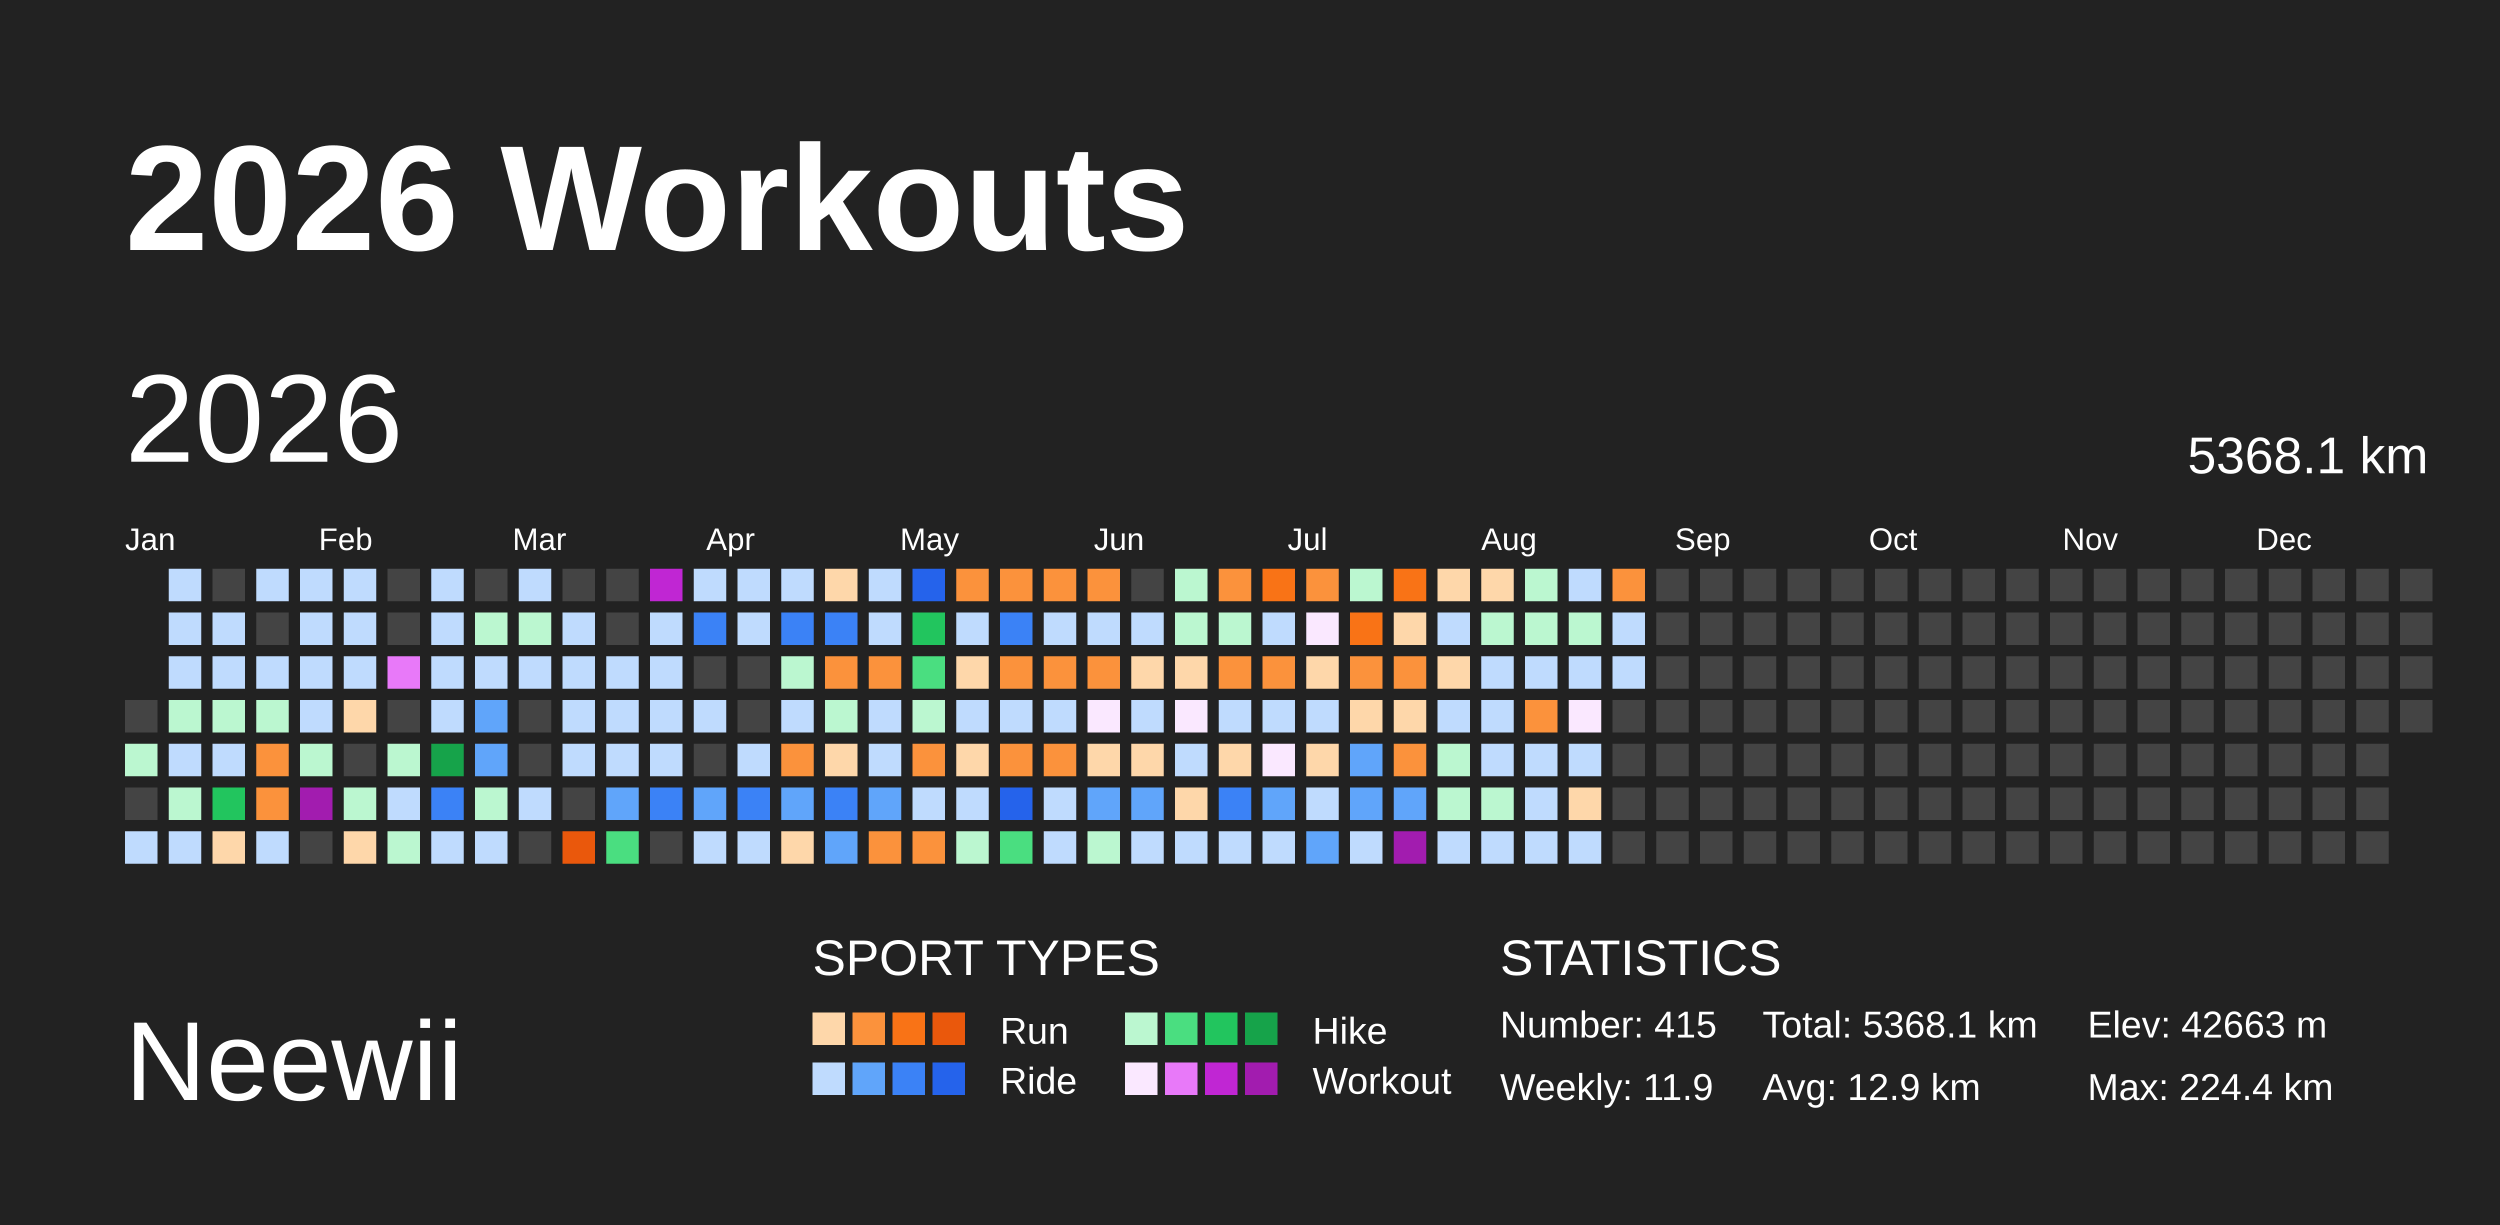
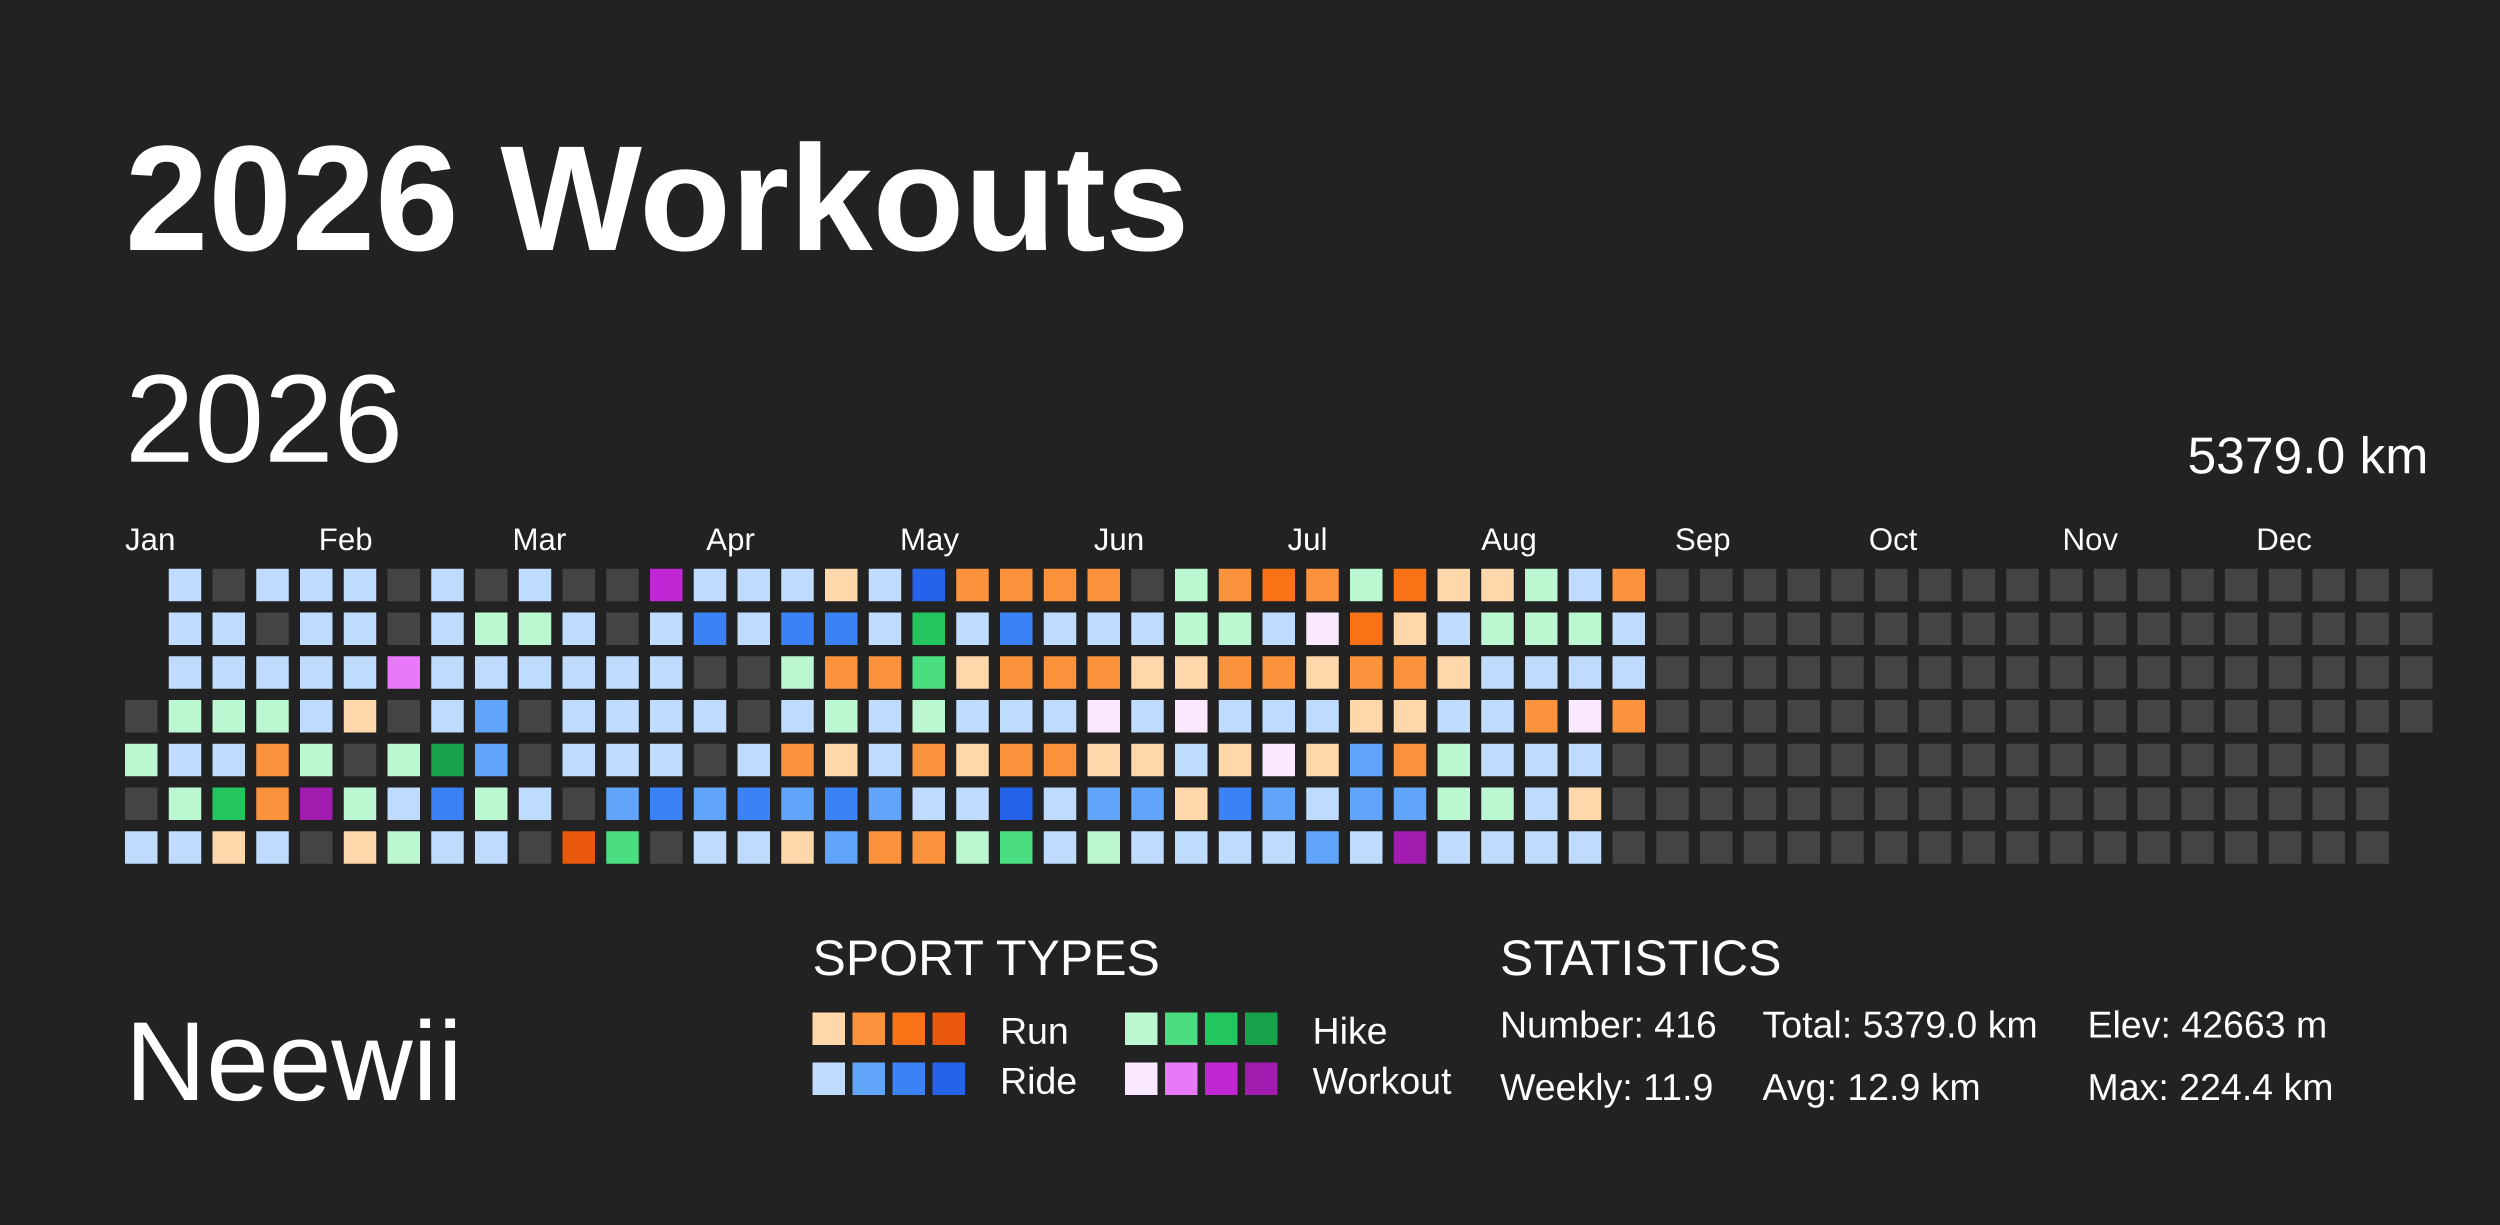
<svg xmlns="http://www.w3.org/2000/svg" baseProfile="full" height="98mm" version="1.1" viewBox="0,0,200,98" width="200mm">
  <defs />
  <rect fill="#222222" height="98" width="200" x="0" y="0" />
  <text fill="#FFFFFF" style="font-size:12px; font-family:Arial; font-weight:bold;" x="10" y="20">2026 Workouts</text>
  <text fill="#FFFFFF" style="font-size:9px; font-family:Arial" x="10" y="88">Neewii</text>
  <text fill="#FFFFFF" style="font-size:4px; font-family:Arial" x="65" y="78">SPORT TYPES</text>
  <rect fill="#fed7aa" height="2.6" width="2.6" x="65.0" y="81" />
  <rect fill="#fb923c" height="2.6" width="2.6" x="68.2" y="81" />
  <rect fill="#f97316" height="2.6" width="2.6" x="71.4" y="81" />
  <rect fill="#ea580c" height="2.6" width="2.6" x="74.6" y="81" />
  <text fill="#FFFFFF" style="font-size:3px; font-family:Arial" x="80" y="83.5">Run</text>
  <rect fill="#bbf7d0" height="2.6" width="2.6" x="90.0" y="81" />
  <rect fill="#4ade80" height="2.6" width="2.6" x="93.2" y="81" />
  <rect fill="#22c55e" height="2.6" width="2.6" x="96.4" y="81" />
  <rect fill="#16a34a" height="2.6" width="2.6" x="99.6" y="81" />
  <text fill="#FFFFFF" style="font-size:3px; font-family:Arial" x="105" y="83.5">Hike</text>
  <rect fill="#bfdbfe" height="2.6" width="2.6" x="65.0" y="85" />
  <rect fill="#60a5fa" height="2.6" width="2.6" x="68.2" y="85" />
  <rect fill="#3b82f6" height="2.6" width="2.6" x="71.4" y="85" />
  <rect fill="#2563eb" height="2.6" width="2.6" x="74.6" y="85" />
  <text fill="#FFFFFF" style="font-size:3px; font-family:Arial" x="80" y="87.5">Ride</text>
  <rect fill="#fae8ff" height="2.6" width="2.6" x="90.0" y="85" />
  <rect fill="#e879f9" height="2.6" width="2.6" x="93.2" y="85" />
  <rect fill="#c026d3" height="2.6" width="2.6" x="96.4" y="85" />
  <rect fill="#a21caf" height="2.6" width="2.6" x="99.6" y="85" />
  <text fill="#FFFFFF" style="font-size:3px; font-family:Arial" x="105" y="87.5">Workout</text>
  <text fill="#FFFFFF" style="font-size:4px; font-family:Arial" x="120" y="78">STATISTICS</text>
-   <text fill="#FFFFFF" style="font-size:3px; font-family:Arial" x="120" y="83">Number: 415</text>
+   <text fill="#FFFFFF" style="font-size:3px; font-family:Arial" x="120" y="83">Number: 416</text>
  <text fill="#FFFFFF" style="font-size:3px; font-family:Arial" x="120" y="88">Weekly: 11.9</text>
-   <text fill="#FFFFFF" style="font-size:3px; font-family:Arial" x="141" y="83">Total: 5368.1 km</text>
+   <text fill="#FFFFFF" style="font-size:3px; font-family:Arial" x="141" y="83">Total: 5379.0 km</text>
  <text fill="#FFFFFF" style="font-size:3px; font-family:Arial" x="141" y="88">Avg: 12.9 km</text>
  <text fill="#FFFFFF" style="font-size:3px; font-family:Arial" x="167" y="83">Elev: 42663 m</text>
  <text fill="#FFFFFF" style="font-size:3px; font-family:Arial" x="167" y="88">Max: 224.4 km</text>
  <text dominant-baseline="hanging" fill="#FFFFFF" style="font-size:10.0px; font-family:Arial;" x="10" y="30">2026</text>
-   <text dominant-baseline="hanging" fill="#FFFFFF" style="font-size:4.125px; font-family:Arial;" x="175" y="35">5368.1 km</text>
+   <text dominant-baseline="hanging" fill="#FFFFFF" style="font-size:4.125px; font-family:Arial;" x="175" y="35">5379.0 km</text>
  <text fill="#FFFFFF" style="font-size:2.5px; font-family:Arial" x="10.0" y="44">Jan</text>
  <text fill="#FFFFFF" style="font-size:2.5px; font-family:Arial" x="25.5" y="44">Feb</text>
  <text fill="#FFFFFF" style="font-size:2.5px; font-family:Arial" x="41.0" y="44">Mar</text>
  <text fill="#FFFFFF" style="font-size:2.5px; font-family:Arial" x="56.5" y="44">Apr</text>
  <text fill="#FFFFFF" style="font-size:2.5px; font-family:Arial" x="72.0" y="44">May</text>
  <text fill="#FFFFFF" style="font-size:2.5px; font-family:Arial" x="87.5" y="44">Jun</text>
  <text fill="#FFFFFF" style="font-size:2.5px; font-family:Arial" x="103.0" y="44">Jul</text>
  <text fill="#FFFFFF" style="font-size:2.5px; font-family:Arial" x="118.5" y="44">Aug</text>
  <text fill="#FFFFFF" style="font-size:2.5px; font-family:Arial" x="134.0" y="44">Sep</text>
  <text fill="#FFFFFF" style="font-size:2.5px; font-family:Arial" x="149.5" y="44">Oct</text>
  <text fill="#FFFFFF" style="font-size:2.5px; font-family:Arial" x="165.0" y="44">Nov</text>
  <text fill="#FFFFFF" style="font-size:2.5px; font-family:Arial" x="180.5" y="44">Dec</text>
  <rect fill="#444444" height="2.6" width="2.6" x="10.0" y="56.0" />
  <rect fill="#bbf7d0" height="2.6" width="2.6" x="10.0" y="59.5" />
  <rect fill="#444444" height="2.6" width="2.6" x="10.0" y="63.0" />
  <rect fill="#bfdbfe" height="2.6" width="2.6" x="10.0" y="66.5" />
  <rect fill="#bfdbfe" height="2.6" width="2.6" x="13.5" y="45.5" />
  <rect fill="#bfdbfe" height="2.6" width="2.6" x="13.5" y="49.0" />
  <rect fill="#bfdbfe" height="2.6" width="2.6" x="13.5" y="52.5" />
  <rect fill="#bbf7d0" height="2.6" width="2.6" x="13.5" y="56.0" />
  <rect fill="#bfdbfe" height="2.6" width="2.6" x="13.5" y="59.5" />
  <rect fill="#bbf7d0" height="2.6" width="2.6" x="13.5" y="63.0" />
  <rect fill="#bfdbfe" height="2.6" width="2.6" x="13.5" y="66.5" />
  <rect fill="#444444" height="2.6" width="2.6" x="17.0" y="45.5" />
  <rect fill="#bfdbfe" height="2.6" width="2.6" x="17.0" y="49.0" />
  <rect fill="#bfdbfe" height="2.6" width="2.6" x="17.0" y="52.5" />
  <rect fill="#bbf7d0" height="2.6" width="2.6" x="17.0" y="56.0" />
  <rect fill="#bfdbfe" height="2.6" width="2.6" x="17.0" y="59.5" />
  <rect fill="#22c55e" height="2.6" width="2.6" x="17.0" y="63.0" />
  <rect fill="#fed7aa" height="2.6" width="2.6" x="17.0" y="66.5" />
  <rect fill="#bfdbfe" height="2.6" width="2.6" x="20.5" y="45.5" />
  <rect fill="#444444" height="2.6" width="2.6" x="20.5" y="49.0" />
  <rect fill="#bfdbfe" height="2.6" width="2.6" x="20.5" y="52.5" />
  <rect fill="#bbf7d0" height="2.6" width="2.6" x="20.5" y="56.0" />
  <rect fill="#fb923c" height="2.6" width="2.6" x="20.5" y="59.5" />
  <rect fill="#fb923c" height="2.6" width="2.6" x="20.5" y="63.0" />
  <rect fill="#bfdbfe" height="2.6" width="2.6" x="20.5" y="66.5" />
  <rect fill="#bfdbfe" height="2.6" width="2.6" x="24.0" y="45.5" />
  <rect fill="#bfdbfe" height="2.6" width="2.6" x="24.0" y="49.0" />
  <rect fill="#bfdbfe" height="2.6" width="2.6" x="24.0" y="52.5" />
  <rect fill="#bfdbfe" height="2.6" width="2.6" x="24.0" y="56.0" />
  <rect fill="#bbf7d0" height="2.6" width="2.6" x="24.0" y="59.5" />
  <rect fill="#a21caf" height="2.6" width="2.6" x="24.0" y="63.0" />
  <rect fill="#444444" height="2.6" width="2.6" x="24.0" y="66.5" />
  <rect fill="#bfdbfe" height="2.6" width="2.6" x="27.5" y="45.5" />
  <rect fill="#bfdbfe" height="2.6" width="2.6" x="27.5" y="49.0" />
  <rect fill="#bfdbfe" height="2.6" width="2.6" x="27.5" y="52.5" />
  <rect fill="#fed7aa" height="2.6" width="2.6" x="27.5" y="56.0" />
  <rect fill="#444444" height="2.6" width="2.6" x="27.5" y="59.5" />
  <rect fill="#bbf7d0" height="2.6" width="2.6" x="27.5" y="63.0" />
  <rect fill="#fed7aa" height="2.6" width="2.6" x="27.5" y="66.5" />
  <rect fill="#444444" height="2.6" width="2.6" x="31.0" y="45.5" />
  <rect fill="#444444" height="2.6" width="2.6" x="31.0" y="49.0" />
  <rect fill="#e879f9" height="2.6" width="2.6" x="31.0" y="52.5" />
  <rect fill="#444444" height="2.6" width="2.6" x="31.0" y="56.0" />
  <rect fill="#bbf7d0" height="2.6" width="2.6" x="31.0" y="59.5" />
  <rect fill="#bfdbfe" height="2.6" width="2.6" x="31.0" y="63.0" />
  <rect fill="#bbf7d0" height="2.6" width="2.6" x="31.0" y="66.5" />
  <rect fill="#bfdbfe" height="2.6" width="2.6" x="34.5" y="45.5" />
  <rect fill="#bfdbfe" height="2.6" width="2.6" x="34.5" y="49.0" />
  <rect fill="#bfdbfe" height="2.6" width="2.6" x="34.5" y="52.5" />
  <rect fill="#bfdbfe" height="2.6" width="2.6" x="34.5" y="56.0" />
  <rect fill="#16a34a" height="2.6" width="2.6" x="34.5" y="59.5" />
  <rect fill="#3b82f6" height="2.6" width="2.6" x="34.5" y="63.0" />
  <rect fill="#bfdbfe" height="2.6" width="2.6" x="34.5" y="66.5" />
  <rect fill="#444444" height="2.6" width="2.6" x="38.0" y="45.5" />
  <rect fill="#bbf7d0" height="2.6" width="2.6" x="38.0" y="49.0" />
  <rect fill="#bfdbfe" height="2.6" width="2.6" x="38.0" y="52.5" />
  <rect fill="#60a5fa" height="2.6" width="2.6" x="38.0" y="56.0" />
  <rect fill="#60a5fa" height="2.6" width="2.6" x="38.0" y="59.5" />
  <rect fill="#bbf7d0" height="2.6" width="2.6" x="38.0" y="63.0" />
  <rect fill="#bfdbfe" height="2.6" width="2.6" x="38.0" y="66.5" />
  <rect fill="#bfdbfe" height="2.6" width="2.6" x="41.5" y="45.5" />
  <rect fill="#bbf7d0" height="2.6" width="2.6" x="41.5" y="49.0" />
  <rect fill="#bfdbfe" height="2.6" width="2.6" x="41.5" y="52.5" />
  <rect fill="#444444" height="2.6" width="2.6" x="41.5" y="56.0" />
  <rect fill="#444444" height="2.6" width="2.6" x="41.5" y="59.5" />
  <rect fill="#bfdbfe" height="2.6" width="2.6" x="41.5" y="63.0" />
  <rect fill="#444444" height="2.6" width="2.6" x="41.5" y="66.5" />
  <rect fill="#444444" height="2.6" width="2.6" x="45.0" y="45.5" />
  <rect fill="#bfdbfe" height="2.6" width="2.6" x="45.0" y="49.0" />
  <rect fill="#bfdbfe" height="2.6" width="2.6" x="45.0" y="52.5" />
  <rect fill="#bfdbfe" height="2.6" width="2.6" x="45.0" y="56.0" />
  <rect fill="#bfdbfe" height="2.6" width="2.6" x="45.0" y="59.5" />
  <rect fill="#444444" height="2.6" width="2.6" x="45.0" y="63.0" />
  <rect fill="#ea580c" height="2.6" width="2.6" x="45.0" y="66.5" />
  <rect fill="#444444" height="2.6" width="2.6" x="48.5" y="45.5" />
  <rect fill="#444444" height="2.6" width="2.6" x="48.5" y="49.0" />
  <rect fill="#bfdbfe" height="2.6" width="2.6" x="48.5" y="52.5" />
  <rect fill="#bfdbfe" height="2.6" width="2.6" x="48.5" y="56.0" />
  <rect fill="#bfdbfe" height="2.6" width="2.6" x="48.5" y="59.5" />
  <rect fill="#60a5fa" height="2.6" width="2.6" x="48.5" y="63.0" />
  <rect fill="#4ade80" height="2.6" width="2.6" x="48.5" y="66.5" />
  <rect fill="#c026d3" height="2.6" width="2.6" x="52.0" y="45.5" />
  <rect fill="#bfdbfe" height="2.6" width="2.6" x="52.0" y="49.0" />
  <rect fill="#bfdbfe" height="2.6" width="2.6" x="52.0" y="52.5" />
  <rect fill="#bfdbfe" height="2.6" width="2.6" x="52.0" y="56.0" />
  <rect fill="#bfdbfe" height="2.6" width="2.6" x="52.0" y="59.5" />
  <rect fill="#3b82f6" height="2.6" width="2.6" x="52.0" y="63.0" />
  <rect fill="#444444" height="2.6" width="2.6" x="52.0" y="66.5" />
  <rect fill="#bfdbfe" height="2.6" width="2.6" x="55.5" y="45.5" />
  <rect fill="#3b82f6" height="2.6" width="2.6" x="55.5" y="49.0" />
  <rect fill="#444444" height="2.6" width="2.6" x="55.5" y="52.5" />
  <rect fill="#bfdbfe" height="2.6" width="2.6" x="55.5" y="56.0" />
  <rect fill="#444444" height="2.6" width="2.6" x="55.5" y="59.5" />
  <rect fill="#60a5fa" height="2.6" width="2.6" x="55.5" y="63.0" />
  <rect fill="#bfdbfe" height="2.6" width="2.6" x="55.5" y="66.5" />
  <rect fill="#bfdbfe" height="2.6" width="2.6" x="59.0" y="45.5" />
  <rect fill="#bfdbfe" height="2.6" width="2.6" x="59.0" y="49.0" />
  <rect fill="#444444" height="2.6" width="2.6" x="59.0" y="52.5" />
  <rect fill="#444444" height="2.6" width="2.6" x="59.0" y="56.0" />
  <rect fill="#bfdbfe" height="2.6" width="2.6" x="59.0" y="59.5" />
  <rect fill="#3b82f6" height="2.6" width="2.6" x="59.0" y="63.0" />
  <rect fill="#bfdbfe" height="2.6" width="2.6" x="59.0" y="66.5" />
  <rect fill="#bfdbfe" height="2.6" width="2.6" x="62.5" y="45.5" />
  <rect fill="#3b82f6" height="2.6" width="2.6" x="62.5" y="49.0" />
  <rect fill="#bbf7d0" height="2.6" width="2.6" x="62.5" y="52.5" />
  <rect fill="#bfdbfe" height="2.6" width="2.6" x="62.5" y="56.0" />
  <rect fill="#fb923c" height="2.6" width="2.6" x="62.5" y="59.5" />
  <rect fill="#60a5fa" height="2.6" width="2.6" x="62.5" y="63.0" />
  <rect fill="#fed7aa" height="2.6" width="2.6" x="62.5" y="66.5" />
  <rect fill="#fed7aa" height="2.6" width="2.6" x="66.0" y="45.5" />
  <rect fill="#3b82f6" height="2.6" width="2.6" x="66.0" y="49.0" />
  <rect fill="#fb923c" height="2.6" width="2.6" x="66.0" y="52.5" />
  <rect fill="#bbf7d0" height="2.6" width="2.6" x="66.0" y="56.0" />
  <rect fill="#fed7aa" height="2.6" width="2.6" x="66.0" y="59.5" />
  <rect fill="#3b82f6" height="2.6" width="2.6" x="66.0" y="63.0" />
  <rect fill="#60a5fa" height="2.6" width="2.6" x="66.0" y="66.5" />
  <rect fill="#bfdbfe" height="2.6" width="2.6" x="69.5" y="45.5" />
  <rect fill="#bfdbfe" height="2.6" width="2.6" x="69.5" y="49.0" />
  <rect fill="#fb923c" height="2.6" width="2.6" x="69.5" y="52.5" />
  <rect fill="#bfdbfe" height="2.6" width="2.6" x="69.5" y="56.0" />
  <rect fill="#bfdbfe" height="2.6" width="2.6" x="69.5" y="59.5" />
  <rect fill="#60a5fa" height="2.6" width="2.6" x="69.5" y="63.0" />
  <rect fill="#fb923c" height="2.6" width="2.6" x="69.5" y="66.5" />
  <rect fill="#2563eb" height="2.6" width="2.6" x="73.0" y="45.5" />
  <rect fill="#22c55e" height="2.6" width="2.6" x="73.0" y="49.0" />
  <rect fill="#4ade80" height="2.6" width="2.6" x="73.0" y="52.5" />
  <rect fill="#bbf7d0" height="2.6" width="2.6" x="73.0" y="56.0" />
  <rect fill="#fb923c" height="2.6" width="2.6" x="73.0" y="59.5" />
  <rect fill="#bfdbfe" height="2.6" width="2.6" x="73.0" y="63.0" />
  <rect fill="#fb923c" height="2.6" width="2.6" x="73.0" y="66.5" />
  <rect fill="#fb923c" height="2.6" width="2.6" x="76.5" y="45.5" />
  <rect fill="#bfdbfe" height="2.6" width="2.6" x="76.5" y="49.0" />
  <rect fill="#fed7aa" height="2.6" width="2.6" x="76.5" y="52.5" />
  <rect fill="#bfdbfe" height="2.6" width="2.6" x="76.5" y="56.0" />
  <rect fill="#fed7aa" height="2.6" width="2.6" x="76.5" y="59.5" />
  <rect fill="#bfdbfe" height="2.6" width="2.6" x="76.5" y="63.0" />
  <rect fill="#bbf7d0" height="2.6" width="2.6" x="76.5" y="66.5" />
  <rect fill="#fb923c" height="2.6" width="2.6" x="80.0" y="45.5" />
  <rect fill="#3b82f6" height="2.6" width="2.6" x="80.0" y="49.0" />
  <rect fill="#fb923c" height="2.6" width="2.6" x="80.0" y="52.5" />
  <rect fill="#bfdbfe" height="2.6" width="2.6" x="80.0" y="56.0" />
  <rect fill="#fb923c" height="2.6" width="2.6" x="80.0" y="59.5" />
  <rect fill="#2563eb" height="2.6" width="2.6" x="80.0" y="63.0" />
  <rect fill="#4ade80" height="2.6" width="2.6" x="80.0" y="66.5" />
  <rect fill="#fb923c" height="2.6" width="2.6" x="83.5" y="45.5" />
  <rect fill="#bfdbfe" height="2.6" width="2.6" x="83.5" y="49.0" />
  <rect fill="#fb923c" height="2.6" width="2.6" x="83.5" y="52.5" />
  <rect fill="#bfdbfe" height="2.6" width="2.6" x="83.5" y="56.0" />
  <rect fill="#fb923c" height="2.6" width="2.6" x="83.5" y="59.5" />
  <rect fill="#bfdbfe" height="2.6" width="2.6" x="83.5" y="63.0" />
  <rect fill="#bfdbfe" height="2.6" width="2.6" x="83.5" y="66.5" />
  <rect fill="#fb923c" height="2.6" width="2.6" x="87.0" y="45.5" />
  <rect fill="#bfdbfe" height="2.6" width="2.6" x="87.0" y="49.0" />
  <rect fill="#fb923c" height="2.6" width="2.6" x="87.0" y="52.5" />
  <rect fill="#fae8ff" height="2.6" width="2.6" x="87.0" y="56.0" />
  <rect fill="#fed7aa" height="2.6" width="2.6" x="87.0" y="59.5" />
  <rect fill="#60a5fa" height="2.6" width="2.6" x="87.0" y="63.0" />
  <rect fill="#bbf7d0" height="2.6" width="2.6" x="87.0" y="66.5" />
  <rect fill="#444444" height="2.6" width="2.6" x="90.5" y="45.5" />
  <rect fill="#bfdbfe" height="2.6" width="2.6" x="90.5" y="49.0" />
  <rect fill="#fed7aa" height="2.6" width="2.6" x="90.5" y="52.5" />
  <rect fill="#bfdbfe" height="2.6" width="2.6" x="90.5" y="56.0" />
  <rect fill="#fed7aa" height="2.6" width="2.6" x="90.5" y="59.5" />
  <rect fill="#60a5fa" height="2.6" width="2.6" x="90.5" y="63.0" />
  <rect fill="#bfdbfe" height="2.6" width="2.6" x="90.5" y="66.5" />
  <rect fill="#bbf7d0" height="2.6" width="2.6" x="94.0" y="45.5" />
  <rect fill="#bbf7d0" height="2.6" width="2.6" x="94.0" y="49.0" />
  <rect fill="#fed7aa" height="2.6" width="2.6" x="94.0" y="52.5" />
  <rect fill="#fae8ff" height="2.6" width="2.6" x="94.0" y="56.0" />
  <rect fill="#bfdbfe" height="2.6" width="2.6" x="94.0" y="59.5" />
  <rect fill="#fed7aa" height="2.6" width="2.6" x="94.0" y="63.0" />
  <rect fill="#bfdbfe" height="2.6" width="2.6" x="94.0" y="66.5" />
  <rect fill="#fb923c" height="2.6" width="2.6" x="97.5" y="45.5" />
  <rect fill="#bbf7d0" height="2.6" width="2.6" x="97.5" y="49.0" />
  <rect fill="#fb923c" height="2.6" width="2.6" x="97.5" y="52.5" />
  <rect fill="#bfdbfe" height="2.6" width="2.6" x="97.5" y="56.0" />
  <rect fill="#fed7aa" height="2.6" width="2.6" x="97.5" y="59.5" />
  <rect fill="#3b82f6" height="2.6" width="2.6" x="97.5" y="63.0" />
  <rect fill="#bfdbfe" height="2.6" width="2.6" x="97.5" y="66.5" />
  <rect fill="#f97316" height="2.6" width="2.6" x="101.0" y="45.5" />
  <rect fill="#bfdbfe" height="2.6" width="2.6" x="101.0" y="49.0" />
  <rect fill="#fb923c" height="2.6" width="2.6" x="101.0" y="52.5" />
  <rect fill="#bfdbfe" height="2.6" width="2.6" x="101.0" y="56.0" />
  <rect fill="#fae8ff" height="2.6" width="2.6" x="101.0" y="59.5" />
  <rect fill="#60a5fa" height="2.6" width="2.6" x="101.0" y="63.0" />
  <rect fill="#bfdbfe" height="2.6" width="2.6" x="101.0" y="66.5" />
  <rect fill="#fb923c" height="2.6" width="2.6" x="104.5" y="45.5" />
  <rect fill="#fae8ff" height="2.6" width="2.6" x="104.5" y="49.0" />
  <rect fill="#fed7aa" height="2.6" width="2.6" x="104.5" y="52.5" />
  <rect fill="#bfdbfe" height="2.6" width="2.6" x="104.5" y="56.0" />
  <rect fill="#fed7aa" height="2.6" width="2.6" x="104.5" y="59.5" />
  <rect fill="#bfdbfe" height="2.6" width="2.6" x="104.5" y="63.0" />
  <rect fill="#60a5fa" height="2.6" width="2.6" x="104.5" y="66.5" />
  <rect fill="#bbf7d0" height="2.6" width="2.6" x="108.0" y="45.5" />
  <rect fill="#f97316" height="2.6" width="2.6" x="108.0" y="49.0" />
  <rect fill="#fb923c" height="2.6" width="2.6" x="108.0" y="52.5" />
  <rect fill="#fed7aa" height="2.6" width="2.6" x="108.0" y="56.0" />
  <rect fill="#60a5fa" height="2.6" width="2.6" x="108.0" y="59.5" />
  <rect fill="#60a5fa" height="2.6" width="2.6" x="108.0" y="63.0" />
  <rect fill="#bfdbfe" height="2.6" width="2.6" x="108.0" y="66.5" />
  <rect fill="#f97316" height="2.6" width="2.6" x="111.5" y="45.5" />
  <rect fill="#fed7aa" height="2.6" width="2.6" x="111.5" y="49.0" />
  <rect fill="#fb923c" height="2.6" width="2.6" x="111.5" y="52.5" />
  <rect fill="#fed7aa" height="2.6" width="2.6" x="111.5" y="56.0" />
  <rect fill="#fb923c" height="2.6" width="2.6" x="111.5" y="59.5" />
  <rect fill="#60a5fa" height="2.6" width="2.6" x="111.5" y="63.0" />
  <rect fill="#a21caf" height="2.6" width="2.6" x="111.5" y="66.5" />
  <rect fill="#fed7aa" height="2.6" width="2.6" x="115.0" y="45.5" />
  <rect fill="#bfdbfe" height="2.6" width="2.6" x="115.0" y="49.0" />
  <rect fill="#fed7aa" height="2.6" width="2.6" x="115.0" y="52.5" />
  <rect fill="#bfdbfe" height="2.6" width="2.6" x="115.0" y="56.0" />
  <rect fill="#bbf7d0" height="2.6" width="2.6" x="115.0" y="59.5" />
  <rect fill="#bbf7d0" height="2.6" width="2.6" x="115.0" y="63.0" />
  <rect fill="#bfdbfe" height="2.6" width="2.6" x="115.0" y="66.5" />
  <rect fill="#fed7aa" height="2.6" width="2.6" x="118.5" y="45.5" />
  <rect fill="#bbf7d0" height="2.6" width="2.6" x="118.5" y="49.0" />
  <rect fill="#bfdbfe" height="2.6" width="2.6" x="118.5" y="52.5" />
  <rect fill="#bfdbfe" height="2.6" width="2.6" x="118.5" y="56.0" />
  <rect fill="#bfdbfe" height="2.6" width="2.6" x="118.5" y="59.5" />
  <rect fill="#bbf7d0" height="2.6" width="2.6" x="118.5" y="63.0" />
  <rect fill="#bfdbfe" height="2.6" width="2.6" x="118.5" y="66.5" />
  <rect fill="#bbf7d0" height="2.6" width="2.6" x="122.0" y="45.5" />
  <rect fill="#bbf7d0" height="2.6" width="2.6" x="122.0" y="49.0" />
  <rect fill="#bfdbfe" height="2.6" width="2.6" x="122.0" y="52.5" />
  <rect fill="#fb923c" height="2.6" width="2.6" x="122.0" y="56.0" />
  <rect fill="#bfdbfe" height="2.6" width="2.6" x="122.0" y="59.5" />
  <rect fill="#bfdbfe" height="2.6" width="2.6" x="122.0" y="63.0" />
  <rect fill="#bfdbfe" height="2.6" width="2.6" x="122.0" y="66.5" />
  <rect fill="#bfdbfe" height="2.6" width="2.6" x="125.5" y="45.5" />
  <rect fill="#bbf7d0" height="2.6" width="2.6" x="125.5" y="49.0" />
  <rect fill="#bfdbfe" height="2.6" width="2.6" x="125.5" y="52.5" />
  <rect fill="#fae8ff" height="2.6" width="2.6" x="125.5" y="56.0" />
  <rect fill="#bfdbfe" height="2.6" width="2.6" x="125.5" y="59.5" />
  <rect fill="#fed7aa" height="2.6" width="2.6" x="125.5" y="63.0" />
  <rect fill="#bfdbfe" height="2.6" width="2.6" x="125.5" y="66.5" />
  <rect fill="#fb923c" height="2.6" width="2.6" x="129.0" y="45.5" />
  <rect fill="#bfdbfe" height="2.6" width="2.6" x="129.0" y="49.0" />
  <rect fill="#bfdbfe" height="2.6" width="2.6" x="129.0" y="52.5" />
-   <rect fill="#444444" height="2.6" width="2.6" x="129.0" y="56.0" />
+   <rect fill="#fb923c" height="2.6" width="2.6" x="129.0" y="56.0" />
  <rect fill="#444444" height="2.6" width="2.6" x="129.0" y="59.5" />
  <rect fill="#444444" height="2.6" width="2.6" x="129.0" y="63.0" />
  <rect fill="#444444" height="2.6" width="2.6" x="129.0" y="66.5" />
  <rect fill="#444444" height="2.6" width="2.6" x="132.5" y="45.5" />
  <rect fill="#444444" height="2.6" width="2.6" x="132.5" y="49.0" />
  <rect fill="#444444" height="2.6" width="2.6" x="132.5" y="52.5" />
  <rect fill="#444444" height="2.6" width="2.6" x="132.5" y="56.0" />
  <rect fill="#444444" height="2.6" width="2.6" x="132.5" y="59.5" />
  <rect fill="#444444" height="2.6" width="2.6" x="132.5" y="63.0" />
  <rect fill="#444444" height="2.6" width="2.6" x="132.5" y="66.5" />
  <rect fill="#444444" height="2.6" width="2.6" x="136.0" y="45.5" />
  <rect fill="#444444" height="2.6" width="2.6" x="136.0" y="49.0" />
  <rect fill="#444444" height="2.6" width="2.6" x="136.0" y="52.5" />
  <rect fill="#444444" height="2.6" width="2.6" x="136.0" y="56.0" />
  <rect fill="#444444" height="2.6" width="2.6" x="136.0" y="59.5" />
  <rect fill="#444444" height="2.6" width="2.6" x="136.0" y="63.0" />
  <rect fill="#444444" height="2.6" width="2.6" x="136.0" y="66.5" />
  <rect fill="#444444" height="2.6" width="2.6" x="139.5" y="45.5" />
  <rect fill="#444444" height="2.6" width="2.6" x="139.5" y="49.0" />
  <rect fill="#444444" height="2.6" width="2.6" x="139.5" y="52.5" />
  <rect fill="#444444" height="2.6" width="2.6" x="139.5" y="56.0" />
  <rect fill="#444444" height="2.6" width="2.6" x="139.5" y="59.5" />
  <rect fill="#444444" height="2.6" width="2.6" x="139.5" y="63.0" />
  <rect fill="#444444" height="2.6" width="2.6" x="139.5" y="66.5" />
  <rect fill="#444444" height="2.6" width="2.6" x="143.0" y="45.5" />
  <rect fill="#444444" height="2.6" width="2.6" x="143.0" y="49.0" />
  <rect fill="#444444" height="2.6" width="2.6" x="143.0" y="52.5" />
  <rect fill="#444444" height="2.6" width="2.6" x="143.0" y="56.0" />
  <rect fill="#444444" height="2.6" width="2.6" x="143.0" y="59.5" />
  <rect fill="#444444" height="2.6" width="2.6" x="143.0" y="63.0" />
  <rect fill="#444444" height="2.6" width="2.6" x="143.0" y="66.5" />
  <rect fill="#444444" height="2.6" width="2.6" x="146.5" y="45.5" />
  <rect fill="#444444" height="2.6" width="2.6" x="146.5" y="49.0" />
  <rect fill="#444444" height="2.6" width="2.6" x="146.5" y="52.5" />
  <rect fill="#444444" height="2.6" width="2.6" x="146.5" y="56.0" />
  <rect fill="#444444" height="2.6" width="2.6" x="146.5" y="59.5" />
  <rect fill="#444444" height="2.6" width="2.6" x="146.5" y="63.0" />
  <rect fill="#444444" height="2.6" width="2.6" x="146.5" y="66.5" />
  <rect fill="#444444" height="2.6" width="2.6" x="150.0" y="45.5" />
  <rect fill="#444444" height="2.6" width="2.6" x="150.0" y="49.0" />
  <rect fill="#444444" height="2.6" width="2.6" x="150.0" y="52.5" />
  <rect fill="#444444" height="2.6" width="2.6" x="150.0" y="56.0" />
  <rect fill="#444444" height="2.6" width="2.6" x="150.0" y="59.5" />
  <rect fill="#444444" height="2.6" width="2.6" x="150.0" y="63.0" />
  <rect fill="#444444" height="2.6" width="2.6" x="150.0" y="66.5" />
  <rect fill="#444444" height="2.6" width="2.6" x="153.5" y="45.5" />
  <rect fill="#444444" height="2.6" width="2.6" x="153.5" y="49.0" />
  <rect fill="#444444" height="2.6" width="2.6" x="153.5" y="52.5" />
  <rect fill="#444444" height="2.6" width="2.6" x="153.5" y="56.0" />
  <rect fill="#444444" height="2.6" width="2.6" x="153.5" y="59.5" />
  <rect fill="#444444" height="2.6" width="2.6" x="153.5" y="63.0" />
  <rect fill="#444444" height="2.6" width="2.6" x="153.5" y="66.5" />
  <rect fill="#444444" height="2.6" width="2.6" x="157.0" y="45.5" />
  <rect fill="#444444" height="2.6" width="2.6" x="157.0" y="49.0" />
  <rect fill="#444444" height="2.6" width="2.6" x="157.0" y="52.5" />
  <rect fill="#444444" height="2.6" width="2.6" x="157.0" y="56.0" />
  <rect fill="#444444" height="2.6" width="2.6" x="157.0" y="59.5" />
  <rect fill="#444444" height="2.6" width="2.6" x="157.0" y="63.0" />
  <rect fill="#444444" height="2.6" width="2.6" x="157.0" y="66.5" />
  <rect fill="#444444" height="2.6" width="2.6" x="160.5" y="45.5" />
  <rect fill="#444444" height="2.6" width="2.6" x="160.5" y="49.0" />
  <rect fill="#444444" height="2.6" width="2.6" x="160.5" y="52.5" />
  <rect fill="#444444" height="2.6" width="2.6" x="160.5" y="56.0" />
  <rect fill="#444444" height="2.6" width="2.6" x="160.5" y="59.5" />
  <rect fill="#444444" height="2.6" width="2.6" x="160.5" y="63.0" />
  <rect fill="#444444" height="2.6" width="2.6" x="160.5" y="66.5" />
  <rect fill="#444444" height="2.6" width="2.6" x="164.0" y="45.5" />
  <rect fill="#444444" height="2.6" width="2.6" x="164.0" y="49.0" />
  <rect fill="#444444" height="2.6" width="2.6" x="164.0" y="52.5" />
  <rect fill="#444444" height="2.6" width="2.6" x="164.0" y="56.0" />
  <rect fill="#444444" height="2.6" width="2.6" x="164.0" y="59.5" />
  <rect fill="#444444" height="2.6" width="2.6" x="164.0" y="63.0" />
  <rect fill="#444444" height="2.6" width="2.6" x="164.0" y="66.5" />
  <rect fill="#444444" height="2.6" width="2.6" x="167.5" y="45.5" />
  <rect fill="#444444" height="2.6" width="2.6" x="167.5" y="49.0" />
  <rect fill="#444444" height="2.6" width="2.6" x="167.5" y="52.5" />
  <rect fill="#444444" height="2.6" width="2.6" x="167.5" y="56.0" />
  <rect fill="#444444" height="2.6" width="2.6" x="167.5" y="59.5" />
  <rect fill="#444444" height="2.6" width="2.6" x="167.5" y="63.0" />
  <rect fill="#444444" height="2.6" width="2.6" x="167.5" y="66.5" />
  <rect fill="#444444" height="2.6" width="2.6" x="171.0" y="45.5" />
  <rect fill="#444444" height="2.6" width="2.6" x="171.0" y="49.0" />
  <rect fill="#444444" height="2.6" width="2.6" x="171.0" y="52.5" />
  <rect fill="#444444" height="2.6" width="2.6" x="171.0" y="56.0" />
  <rect fill="#444444" height="2.6" width="2.6" x="171.0" y="59.5" />
  <rect fill="#444444" height="2.6" width="2.6" x="171.0" y="63.0" />
  <rect fill="#444444" height="2.6" width="2.6" x="171.0" y="66.5" />
  <rect fill="#444444" height="2.6" width="2.6" x="174.5" y="45.5" />
  <rect fill="#444444" height="2.6" width="2.6" x="174.5" y="49.0" />
  <rect fill="#444444" height="2.6" width="2.6" x="174.5" y="52.5" />
  <rect fill="#444444" height="2.6" width="2.6" x="174.5" y="56.0" />
  <rect fill="#444444" height="2.6" width="2.6" x="174.5" y="59.5" />
  <rect fill="#444444" height="2.6" width="2.6" x="174.5" y="63.0" />
  <rect fill="#444444" height="2.6" width="2.6" x="174.5" y="66.5" />
  <rect fill="#444444" height="2.6" width="2.6" x="178.0" y="45.5" />
  <rect fill="#444444" height="2.6" width="2.6" x="178.0" y="49.0" />
  <rect fill="#444444" height="2.6" width="2.6" x="178.0" y="52.5" />
  <rect fill="#444444" height="2.6" width="2.6" x="178.0" y="56.0" />
  <rect fill="#444444" height="2.6" width="2.6" x="178.0" y="59.5" />
  <rect fill="#444444" height="2.6" width="2.6" x="178.0" y="63.0" />
  <rect fill="#444444" height="2.6" width="2.6" x="178.0" y="66.5" />
  <rect fill="#444444" height="2.6" width="2.6" x="181.5" y="45.5" />
  <rect fill="#444444" height="2.6" width="2.6" x="181.5" y="49.0" />
  <rect fill="#444444" height="2.6" width="2.6" x="181.5" y="52.5" />
  <rect fill="#444444" height="2.6" width="2.6" x="181.5" y="56.0" />
  <rect fill="#444444" height="2.6" width="2.6" x="181.5" y="59.5" />
  <rect fill="#444444" height="2.6" width="2.6" x="181.5" y="63.0" />
  <rect fill="#444444" height="2.6" width="2.6" x="181.5" y="66.5" />
  <rect fill="#444444" height="2.6" width="2.6" x="185.0" y="45.5" />
  <rect fill="#444444" height="2.6" width="2.6" x="185.0" y="49.0" />
  <rect fill="#444444" height="2.6" width="2.6" x="185.0" y="52.5" />
  <rect fill="#444444" height="2.6" width="2.6" x="185.0" y="56.0" />
  <rect fill="#444444" height="2.6" width="2.6" x="185.0" y="59.5" />
  <rect fill="#444444" height="2.6" width="2.6" x="185.0" y="63.0" />
  <rect fill="#444444" height="2.6" width="2.6" x="185.0" y="66.5" />
  <rect fill="#444444" height="2.6" width="2.6" x="188.5" y="45.5" />
  <rect fill="#444444" height="2.6" width="2.6" x="188.5" y="49.0" />
  <rect fill="#444444" height="2.6" width="2.6" x="188.5" y="52.5" />
  <rect fill="#444444" height="2.6" width="2.6" x="188.5" y="56.0" />
  <rect fill="#444444" height="2.6" width="2.6" x="188.5" y="59.5" />
  <rect fill="#444444" height="2.6" width="2.6" x="188.5" y="63.0" />
  <rect fill="#444444" height="2.6" width="2.6" x="188.5" y="66.5" />
  <rect fill="#444444" height="2.6" width="2.6" x="192.0" y="45.5" />
  <rect fill="#444444" height="2.6" width="2.6" x="192.0" y="49.0" />
  <rect fill="#444444" height="2.6" width="2.6" x="192.0" y="52.5" />
  <rect fill="#444444" height="2.6" width="2.6" x="192.0" y="56.0" />
</svg>
